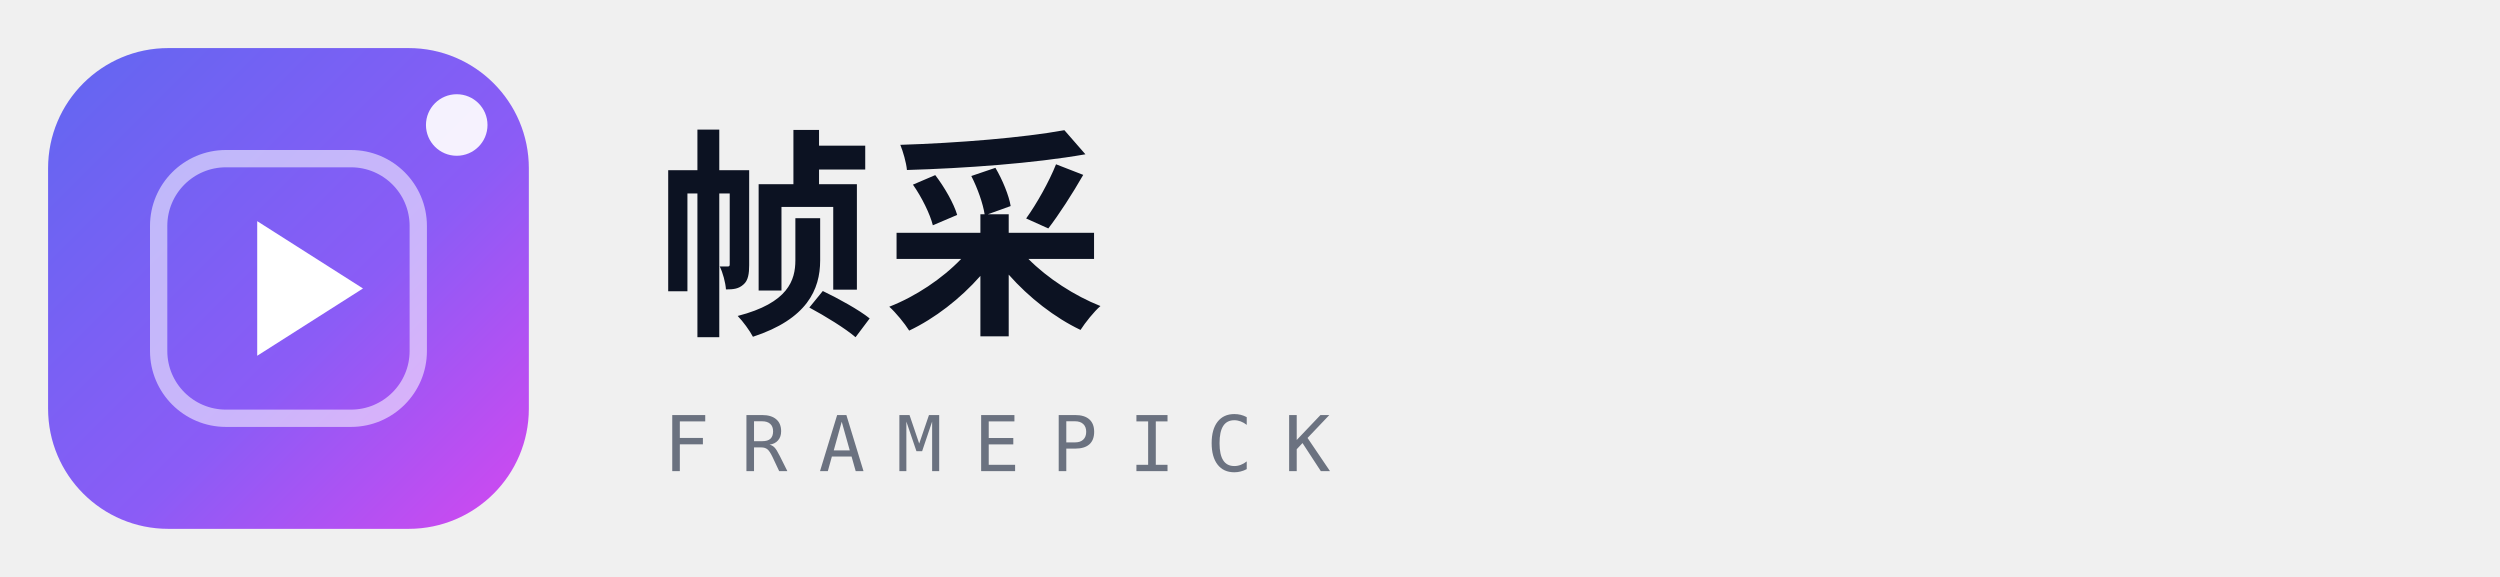
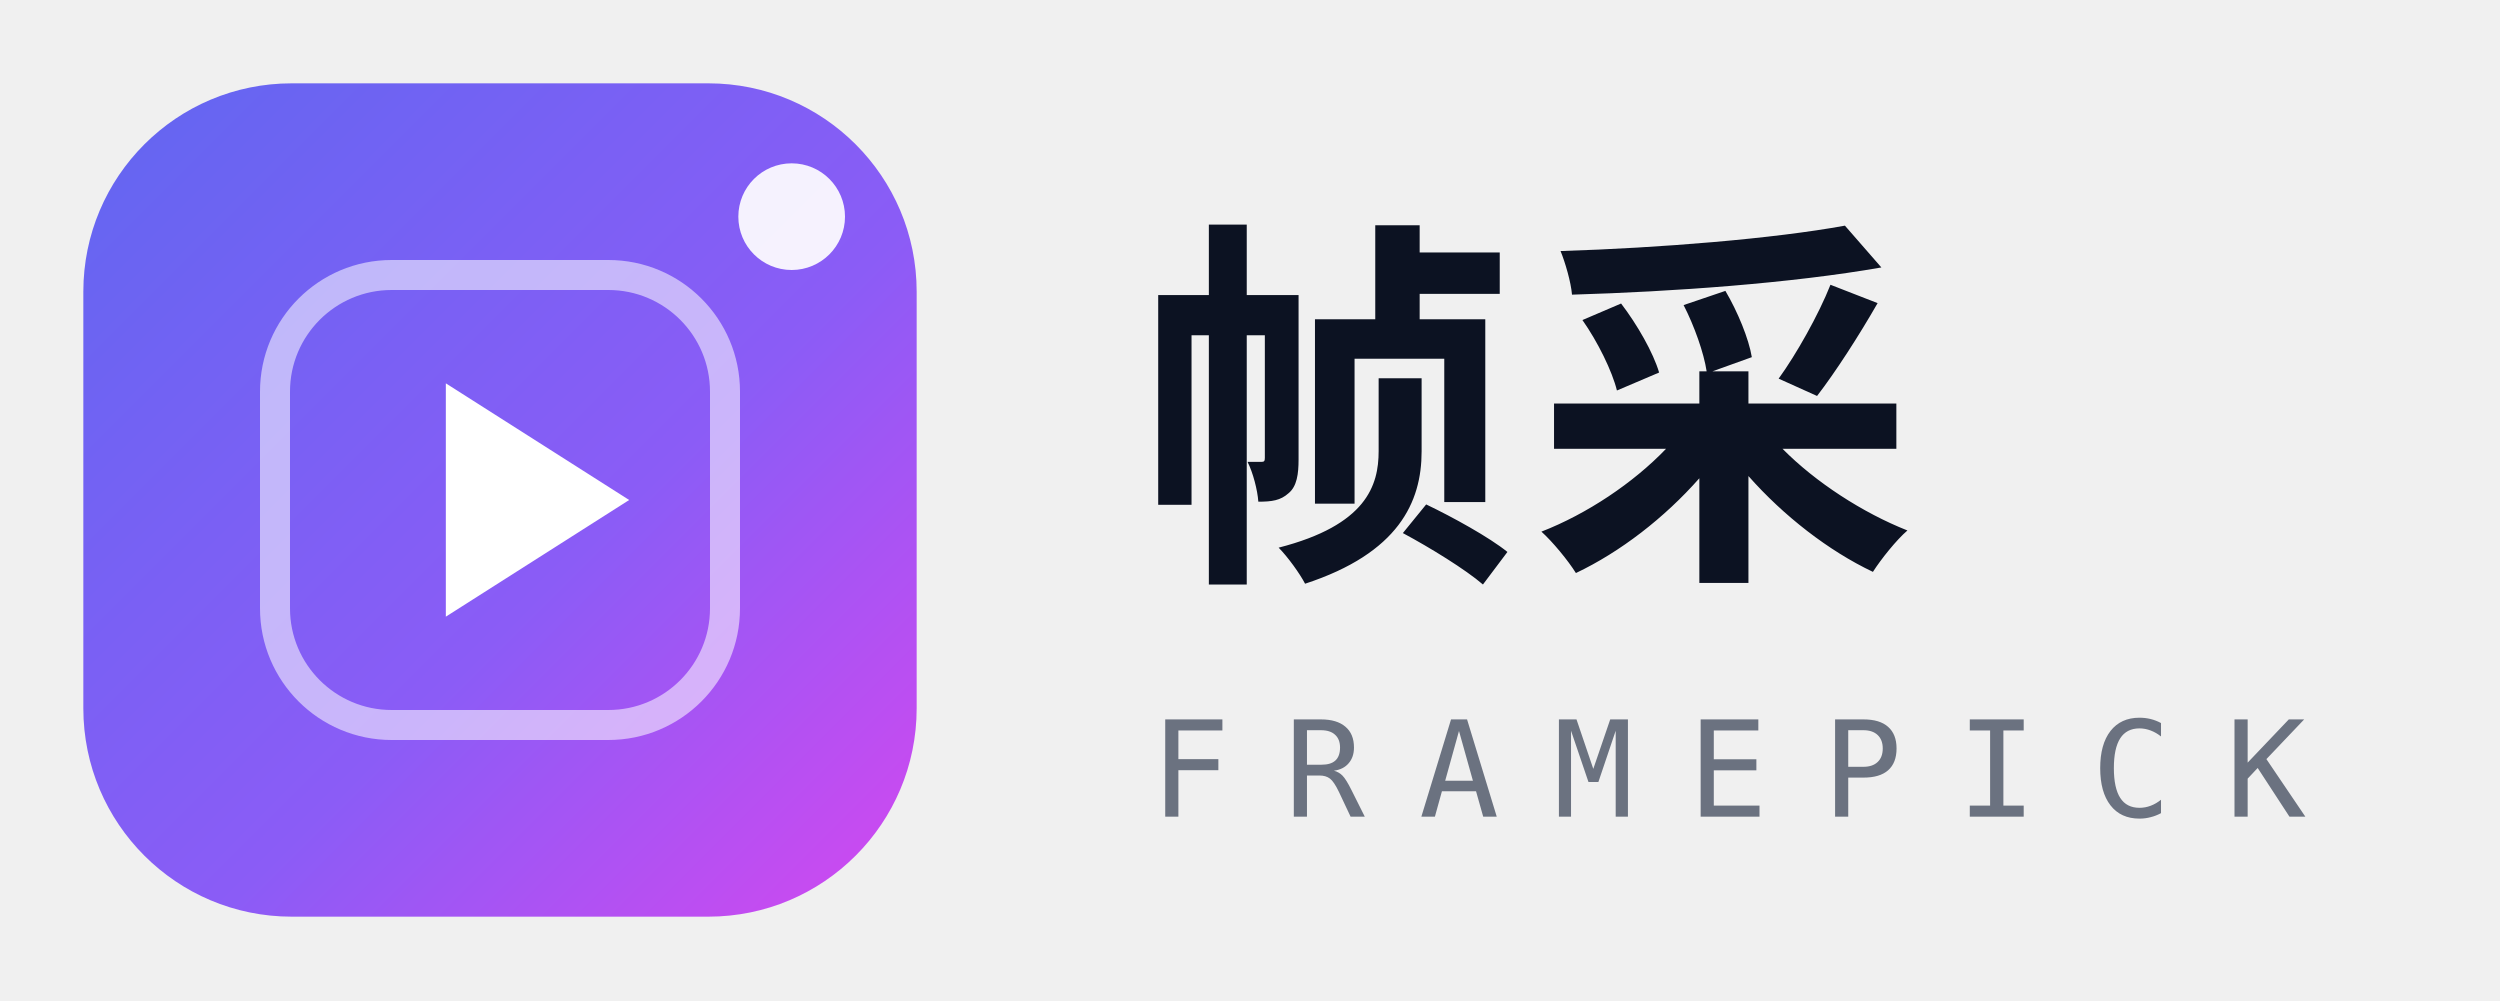
- <svg xmlns="http://www.w3.org/2000/svg" width="520" height="120" viewBox="0 0 520 120" fill="none">
+ <svg xmlns="http://www.w3.org/2000/svg" width="300" height="120" viewBox="0 0 300 120" fill="none">
  <defs>
    <linearGradient id="fp-g" x1="12" y1="14" x2="112" y2="114" gradientUnits="userSpaceOnUse">
      <stop stop-color="#6366F1" />
      <stop offset="0.55" stop-color="#8B5CF6" />
      <stop offset="1" stop-color="#D946EF" />
    </linearGradient>
  </defs>
  <rect x="10" y="10" width="100" height="100" rx="25" fill="url(#fp-g)" />
  <rect x="33" y="33" width="54" height="54" rx="14" stroke="#fff" stroke-opacity="0.55" stroke-width="3.6" />
  <path d="M53.5 46v28L75.5 60 53.5 46Z" fill="#fff" />
  <circle cx="95" cy="26" r="6.4" fill="#fff" fill-opacity="0.92" />
  <text x="136" y="66" font-family="PingFang SC, Hiragino Sans GB, Noto Sans SC, Microsoft YaHei, sans-serif" font-size="46" font-weight="700" letter-spacing="2" fill="#0C1222">帧采</text>
  <text x="138" y="98" font-family="SF Mono, ui-monospace, Menlo, monospace" font-size="16" letter-spacing="6.5" fill="#6B7280">FRAMEPICK</text>
</svg>
